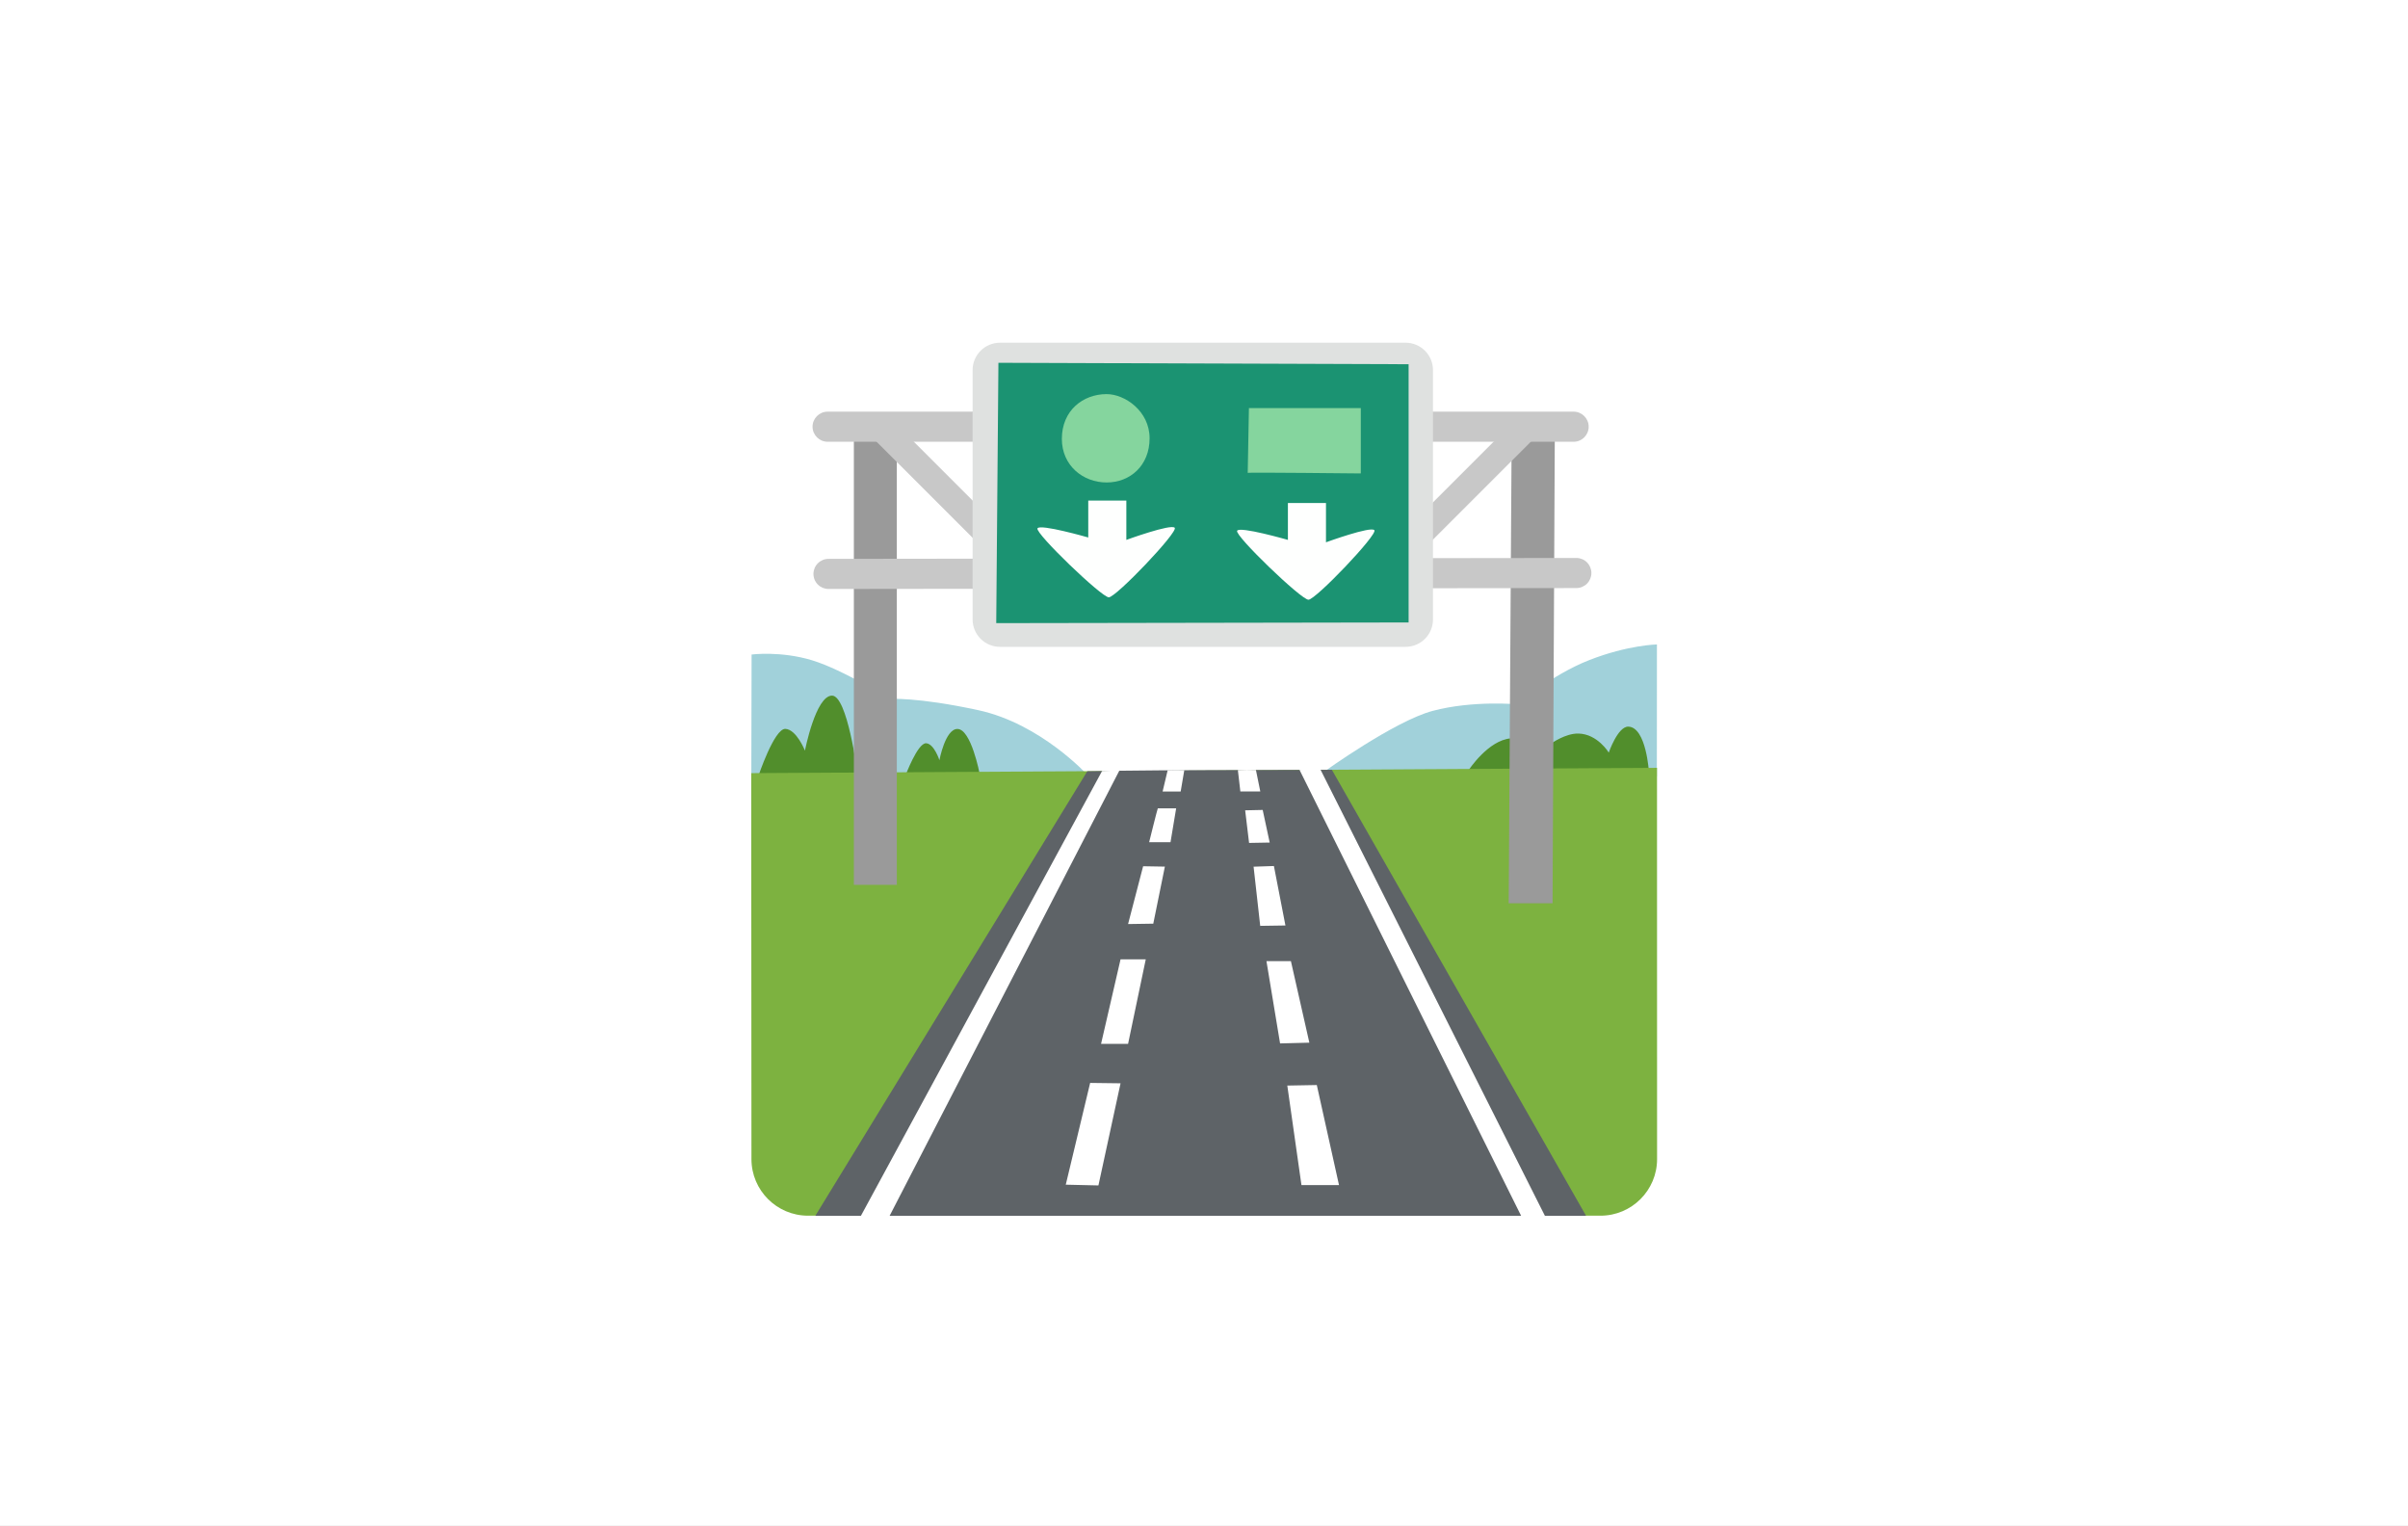
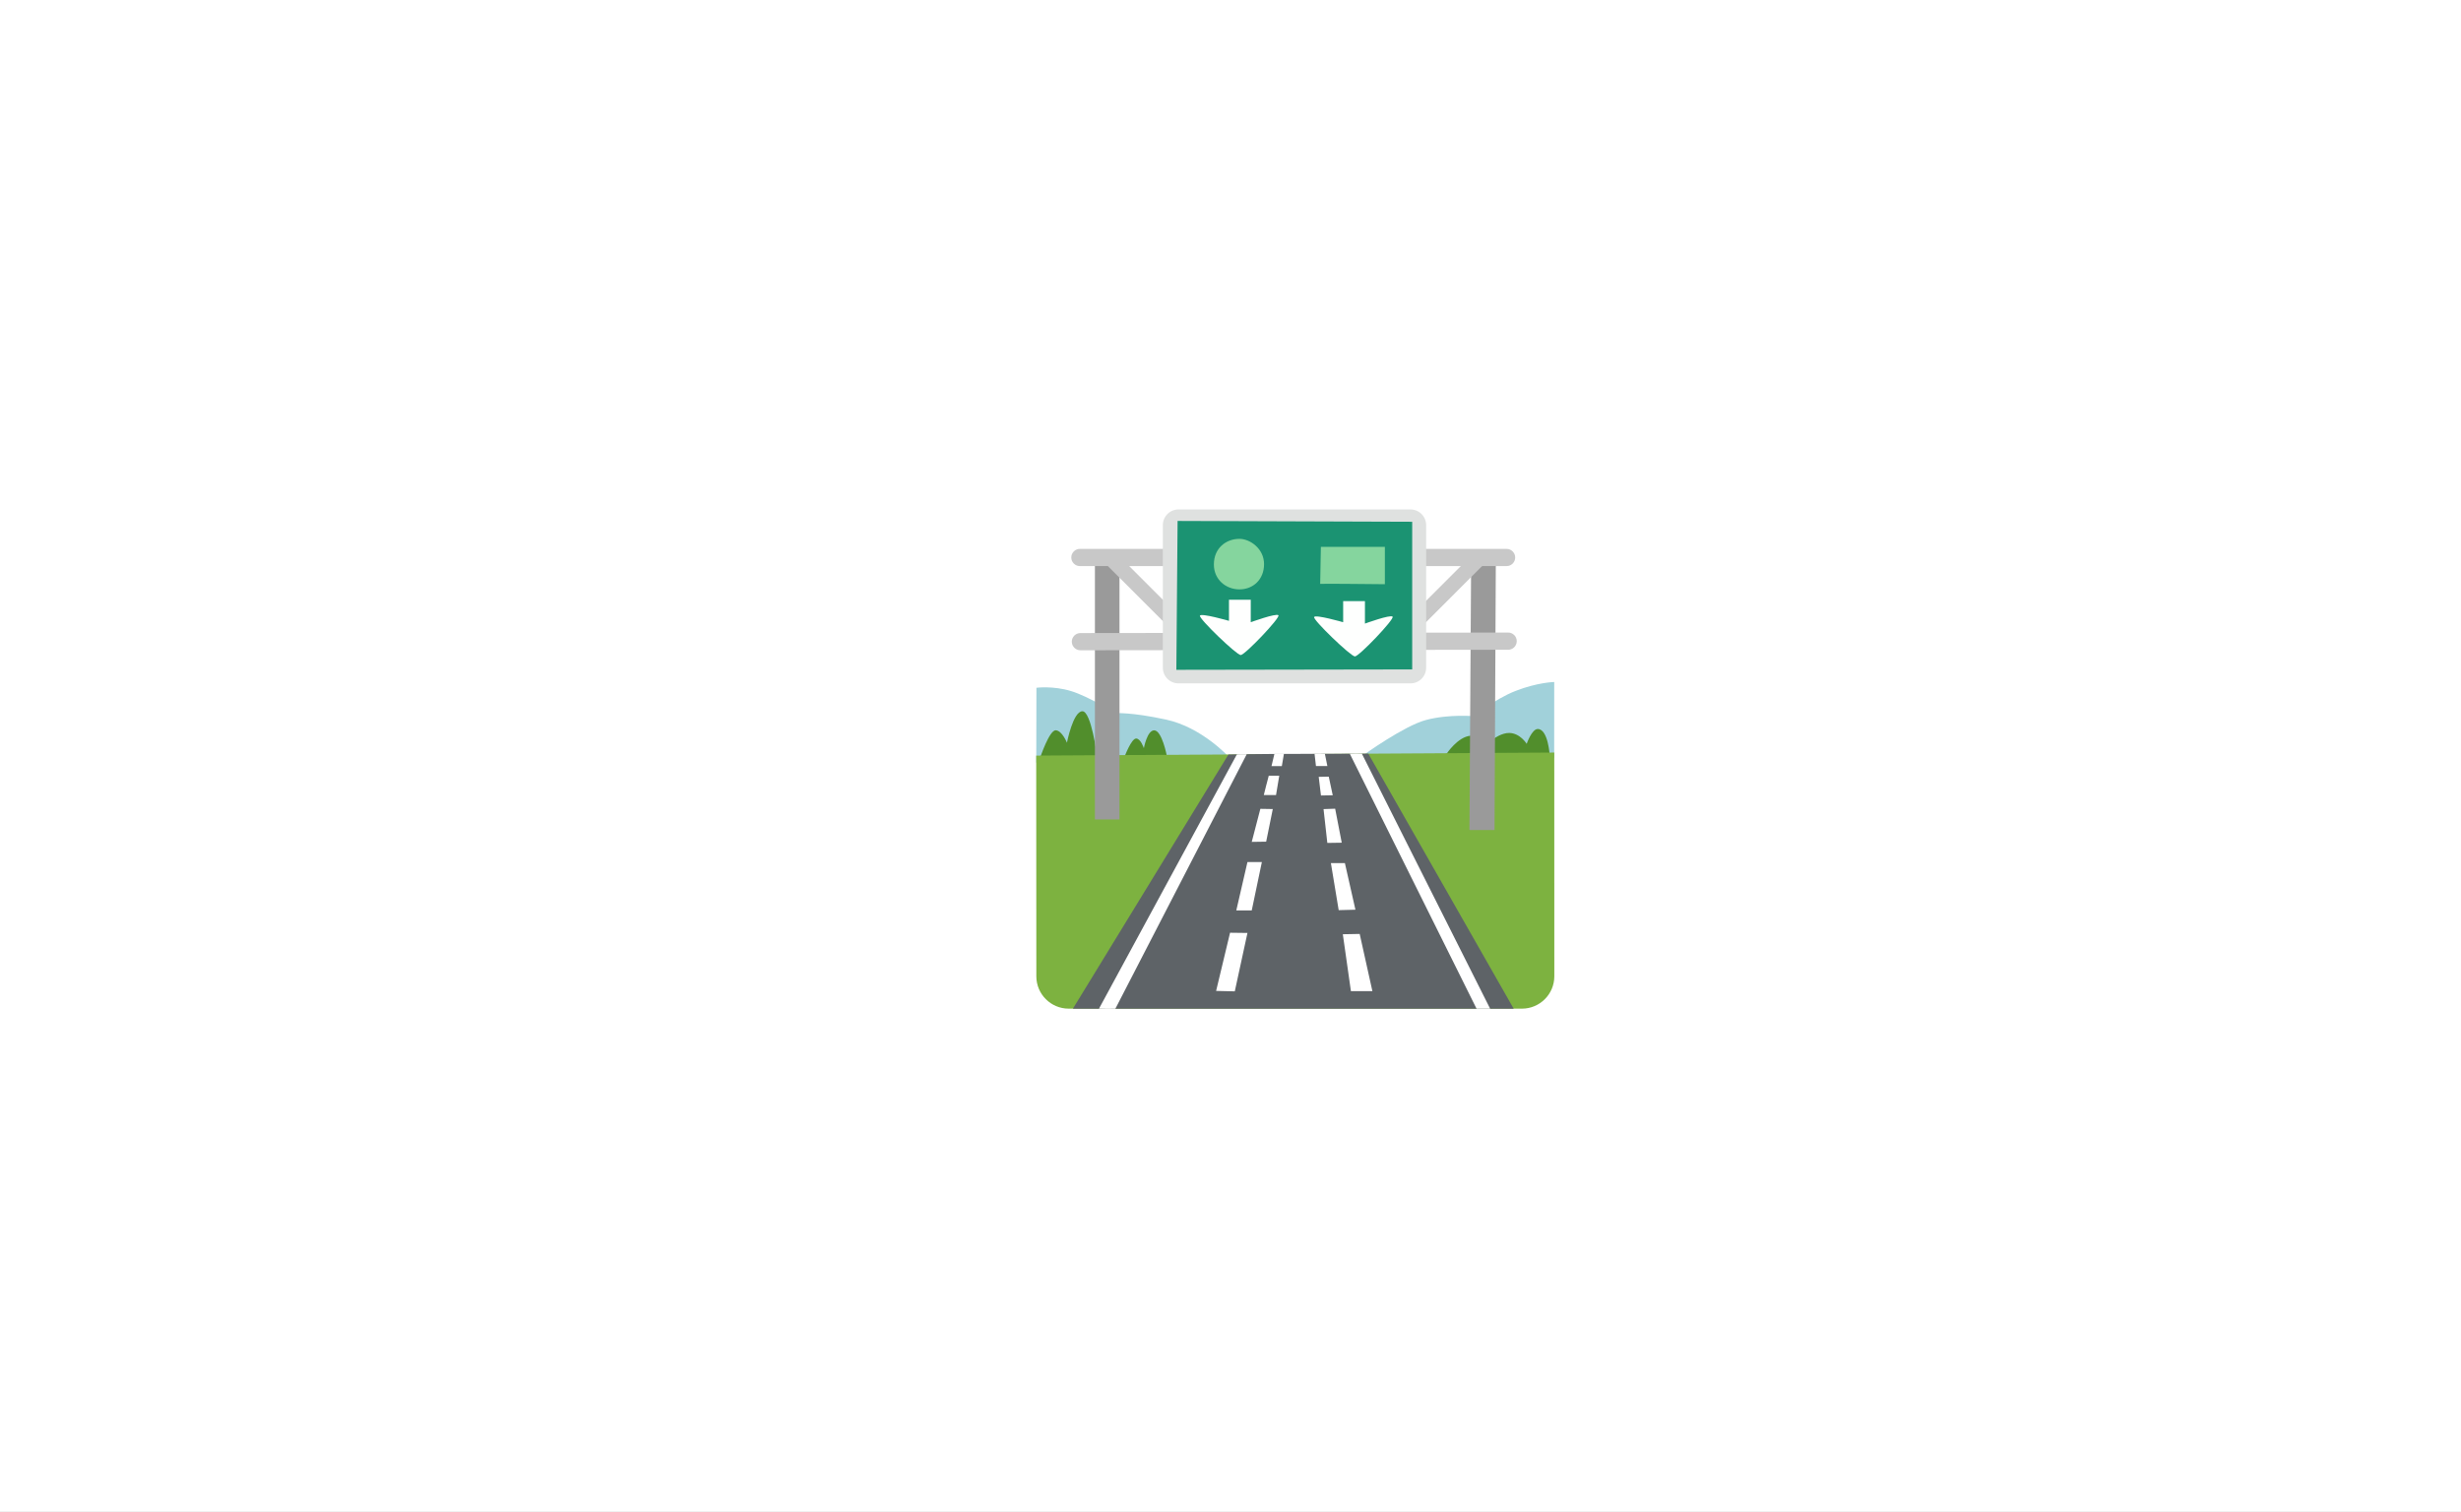
- <svg xmlns="http://www.w3.org/2000/svg" width="300" height="190" viewBox="0 0 300 190" fill="none">
-   <rect width="300" height="190" fill="#FFFFFF" />
-   <path d="M120.159 99.003L135.441 96.491C135.441 96.491 129.647 90.144 121.903 88.466C114.159 86.788 110.813 87.069 110.813 87.069C110.813 87.069 105.094 83.441 101.184 82.25C97.275 81.059 93.638 81.528 93.638 81.528L93.6 97.841L120.159 99.003ZM178.65 100.606L164.963 96.125C164.963 96.125 173.709 89.825 178.481 88.55C183.516 87.21 189.066 87.734 189.066 87.734C189.066 87.734 193.219 84.088 198.019 82.213C202.819 80.338 206.428 80.272 206.428 80.272L206.419 96.716C206.419 96.716 201.666 102.256 201.572 102.125C201.497 101.984 178.65 100.606 178.65 100.606Z" fill="#A1D1DA" />
-   <path d="M182.963 95.938C182.963 95.938 185.4 92.197 188.222 91.972C191.944 91.681 193.238 92.628 193.238 92.628C193.238 92.628 195.019 91.325 196.669 91.372C199.041 91.438 200.428 93.744 200.428 93.744C200.428 93.744 201.553 90.472 202.866 90.51C205.106 90.575 205.434 96.191 205.434 96.191L197.812 99.106L182.963 95.938ZM94.453 96.744C94.453 96.744 96.459 90.725 97.847 90.791C99.234 90.856 100.284 93.5 100.284 93.5C100.284 93.5 101.616 86.647 103.659 86.647C105.572 86.647 106.809 96.21 106.809 96.21L109.584 97.4L112.809 96.603C112.809 96.603 114.328 92.516 115.387 92.581C116.381 92.647 117.038 94.691 117.038 94.691C117.038 94.691 117.759 90.8 119.278 90.8C120.994 90.8 122.053 96.406 122.053 96.406L107.213 101.469L94.453 96.744Z" fill="#518E2C" />
-   <path d="M206.438 95.638L206.447 144.378C206.447 148.269 203.288 151.428 199.397 151.428H100.669C96.778 151.428 93.619 148.269 93.619 144.378L93.591 96.303L206.438 95.638Z" fill="#7DB240" />
-   <path d="M135.459 96.069C135.459 96.069 141.394 95.938 151.238 95.928C160.791 95.919 165.928 95.881 165.928 95.881L197.597 151.438H101.578L135.459 96.069Z" fill="#5E6367" />
-   <path d="M107.259 151.437L137.306 96.031L138.291 96.003H139.444L110.831 151.447L109.144 151.475L107.259 151.437ZM164.522 95.881L163.284 95.862L161.897 95.89L189.506 151.437H192.469L164.522 95.881ZM132.778 147.565L136.847 147.659L139.603 134.937L135.816 134.89L132.778 147.565ZM160.378 135.219L164.053 135.153L166.819 147.612H162.141L160.378 135.219ZM159.478 129.969L163.125 129.875L160.828 119.722H157.781L159.478 129.969ZM142.744 119.497H139.603L137.175 130.025H140.541L142.744 119.497ZM142.416 107.9L145.125 107.947L143.681 115.053L140.541 115.1L142.416 107.9ZM144.244 100.69C144.15 100.925 143.166 104.9 143.166 104.9H145.828L146.531 100.69H144.244ZM144.844 98.59H147.094L147.544 95.937C147.544 95.937 146.719 95.928 146.428 95.928C146.137 95.928 145.472 95.947 145.472 95.947L144.844 98.59ZM154.528 98.581H157.012L156.469 95.909L155.325 95.89L154.219 95.919L154.528 98.581ZM155.128 100.934L157.312 100.887L158.184 104.947L155.616 104.994L155.128 100.934ZM156.178 107.956L158.709 107.872L160.144 115.278L157.003 115.325L156.178 107.956Z" fill="white" />
-   <path d="M106.378 53.947V110.215H111.731V52.925L106.378 53.947ZM187.959 112.512L188.334 53.59L193.706 53.965L193.425 112.512H187.959Z" fill="#9A9A9A" />
-   <path d="M196.06 55.025H103.106C102.075 55.025 101.231 54.181 101.231 53.15C101.231 52.119 102.075 51.275 103.106 51.275H196.05C197.081 51.275 197.925 52.119 197.925 53.15C197.925 54.181 197.091 55.025 196.06 55.025ZM103.219 73.362C102.722 73.362 102.245 73.165 101.893 72.813C101.541 72.462 101.344 71.985 101.344 71.487C101.344 70.99 101.541 70.513 101.893 70.162C102.245 69.81 102.722 69.612 103.219 69.612L196.388 69.5C196.885 69.5 197.362 69.697 197.714 70.049C198.065 70.401 198.263 70.878 198.263 71.375C198.263 71.872 198.065 72.349 197.714 72.701C197.362 73.052 196.885 73.25 196.388 73.25L103.219 73.362Z" fill="#C8C8C8" />
-   <path d="M172.105 68.997L189.115 51.986L191.436 54.306L174.426 71.317L172.105 68.997ZM109.018 54.834L111.338 52.514L128.317 69.492L125.996 71.811L109.018 54.834Z" fill="#C8C8C8" />
-   <path d="M175.116 80.572H124.584C123.679 80.572 122.811 80.212 122.171 79.572C121.531 78.932 121.172 78.064 121.172 77.159V46.1C121.172 45.195 121.531 44.327 122.171 43.687C122.811 43.047 123.679 42.688 124.584 42.688H175.116C176.021 42.688 176.889 43.047 177.529 43.687C178.169 44.327 178.528 45.195 178.528 46.1V77.159C178.528 78.064 178.169 78.932 177.529 79.572C176.889 80.212 176.021 80.572 175.116 80.572Z" fill="#DFE1E0" />
-   <path d="M124.116 77.619L124.388 45.19L175.491 45.369V77.534L124.116 77.619Z" fill="#1B9372" />
-   <path d="M155.447 58.897L155.597 50.835H169.537V58.972C169.537 58.972 155.522 58.822 155.447 58.897ZM132.291 54.669C132.291 57.988 134.925 60.097 137.869 60.097C140.803 60.097 143.222 57.988 143.222 54.594C143.222 51.2 140.137 49.091 137.869 49.091C134.925 49.091 132.291 51.125 132.291 54.669Z" fill="#85D59E" />
-   <path d="M135.581 62.356H140.325V67.25C140.325 67.25 145.903 65.216 146.353 65.741C146.803 66.266 139.041 74.403 138.141 74.403C137.241 74.403 128.944 66.416 129.253 65.816C129.553 65.216 135.581 66.95 135.581 66.95V62.356ZM160.453 62.656H165.197V67.55C165.197 67.55 170.775 65.516 171.225 66.041C171.675 66.566 163.912 74.703 163.012 74.703C162.112 74.703 153.816 66.716 154.125 66.116C154.425 65.516 160.453 67.25 160.453 67.25V62.656Z" fill="#FEFFFE" />
+ <svg xmlns="http://www.w3.org/2000/svg" width="285" height="175" viewBox="0 0 285 175" fill="none">
+   <rect width="285" height="175" fill="white" />
+   <path d="M134.125 88.94L142.25 87.604C142.25 87.604 139.169 84.23 135.052 83.338C130.935 82.446 129.156 82.595 129.156 82.595C129.156 82.595 126.116 80.666 124.037 80.033C121.959 79.4 120.025 79.65 120.025 79.65L120.005 88.322L134.125 88.94ZM165.222 89.793L157.945 87.41C157.945 87.41 162.595 84.061 165.132 83.383C167.809 82.67 170.759 82.949 170.759 82.949C170.759 82.949 172.967 81.01 175.519 80.013C178.071 79.017 179.99 78.982 179.99 78.982L179.985 87.724C179.985 87.724 177.458 90.67 177.408 90.6C177.368 90.525 165.222 89.793 165.222 89.793Z" fill="#A1D1DA" />
+   <path d="M167.515 87.31C167.515 87.31 168.81 85.322 170.311 85.202C172.289 85.047 172.977 85.551 172.977 85.551C172.977 85.551 173.924 84.858 174.801 84.883C176.062 84.918 176.8 86.144 176.8 86.144C176.8 86.144 177.398 84.405 178.096 84.424C179.287 84.459 179.462 87.445 179.462 87.445L175.41 88.995L167.515 87.31ZM120.459 87.739C120.459 87.739 121.525 84.539 122.263 84.574C123 84.609 123.559 86.014 123.559 86.014C123.559 86.014 124.266 82.371 125.353 82.371C126.37 82.371 127.028 87.455 127.028 87.455L128.503 88.088L130.218 87.664C130.218 87.664 131.025 85.491 131.588 85.526C132.117 85.561 132.466 86.647 132.466 86.647C132.466 86.647 132.849 84.579 133.657 84.579C134.569 84.579 135.132 87.56 135.132 87.56L127.242 90.251L120.459 87.739Z" fill="#518E2C" />
+   <path d="M179.995 87.151L180 113.064C180 115.132 178.32 116.812 176.252 116.812H123.763C121.695 116.812 120.015 115.132 120.015 113.064L120 87.505L179.995 87.151Z" fill="#7DB240" />
+   <path d="M142.26 87.38C142.26 87.38 145.415 87.31 150.648 87.305C155.727 87.3 158.458 87.28 158.458 87.28L175.295 116.817H124.247L142.26 87.38Z" fill="#5E6367" />
+   <path d="M127.267 116.817L143.241 87.36L143.765 87.345H144.378L129.166 116.822L128.269 116.837L127.267 116.817ZM157.711 87.28L157.053 87.27L156.315 87.285L170.994 116.817H172.569L157.711 87.28ZM140.834 114.758L142.997 114.808L144.463 108.045L142.449 108.02L140.834 114.758ZM155.508 108.194L157.461 108.159L158.932 114.783H156.445L155.508 108.194ZM155.029 105.403L156.968 105.353L155.747 99.955H154.127L155.029 105.403ZM146.132 99.836H144.463L143.172 105.433H144.961L146.132 99.836ZM145.958 93.67L147.398 93.695L146.631 97.473L144.961 97.498L145.958 93.67ZM146.93 89.837C146.88 89.962 146.357 92.075 146.357 92.075H147.772L148.146 89.837H146.93ZM147.249 88.721H148.445L148.684 87.31C148.684 87.31 148.246 87.305 148.091 87.305C147.937 87.305 147.583 87.315 147.583 87.315L147.249 88.721ZM152.397 88.716H153.718L153.429 87.295L152.821 87.285L152.233 87.3L152.397 88.716ZM152.716 89.967L153.878 89.942L154.341 92.1L152.976 92.125L152.716 89.967ZM153.275 93.7L154.62 93.655L155.383 97.593L153.713 97.618L153.275 93.7Z" fill="white" />
+   <path d="M126.798 64.986V94.901H129.644V64.443L126.798 64.986ZM170.171 96.122L170.37 64.797L173.226 64.996L173.077 96.122H170.171Z" fill="#9A9A9A" />
+   <path d="M174.477 65.559H125.059C124.511 65.559 124.062 65.111 124.062 64.562C124.062 64.014 124.511 63.566 125.059 63.566H174.473C175.021 63.566 175.469 64.014 175.469 64.562C175.469 65.111 175.026 65.559 174.477 65.559ZM125.119 75.308C124.854 75.308 124.601 75.203 124.414 75.016C124.227 74.829 124.122 74.576 124.122 74.311C124.122 74.047 124.227 73.794 124.414 73.607C124.601 73.42 124.854 73.315 125.119 73.315L174.652 73.255C174.916 73.255 175.17 73.36 175.357 73.547C175.544 73.734 175.649 73.987 175.649 74.252C175.649 74.516 175.544 74.77 175.357 74.957C175.17 75.144 174.916 75.249 174.652 75.249L125.119 75.308Z" fill="#C8C8C8" />
+   <path d="M161.742 72.987L170.786 63.943L172.019 65.177L162.976 74.221L161.742 72.987ZM128.202 65.458L129.436 64.224L138.462 73.25L137.228 74.484L128.202 65.458Z" fill="#C8C8C8" />
+   <path d="M163.343 79.141H136.478C135.997 79.141 135.535 78.95 135.195 78.61C134.855 78.27 134.664 77.808 134.664 77.327V60.814C134.664 60.333 134.855 59.872 135.195 59.531C135.535 59.191 135.997 59 136.478 59H163.343C163.824 59 164.285 59.191 164.626 59.531C164.966 59.872 165.157 60.333 165.157 60.814V77.327C165.157 77.808 164.966 78.27 164.626 78.61C164.285 78.95 163.824 79.141 163.343 79.141Z" fill="#DFE1E0" />
+   <path d="M136.229 77.571L136.373 60.331L163.542 60.425V77.526L136.229 77.571Z" fill="#1B9372" />
+   <path d="M152.886 67.618L152.966 63.331H160.377V67.658C160.377 67.658 152.926 67.578 152.886 67.618ZM140.575 65.37C140.575 67.134 141.975 68.256 143.54 68.256C145.101 68.256 146.386 67.134 146.386 65.33C146.386 63.526 144.747 62.404 143.54 62.404C141.975 62.404 140.575 63.486 140.575 65.37Z" fill="#85D59E" />
+   <path d="M142.324 69.457H144.846V72.059C144.846 72.059 147.812 70.977 148.051 71.256C148.29 71.535 144.163 75.862 143.685 75.862C143.207 75.862 138.795 71.615 138.96 71.296C139.119 70.977 142.324 71.899 142.324 71.899V69.457ZM155.547 69.616H158.069V72.218C158.069 72.218 161.035 71.137 161.274 71.416C161.514 71.695 157.387 76.021 156.908 76.021C156.43 76.021 152.019 71.775 152.183 71.456C152.343 71.137 155.547 72.059 155.547 72.059V69.616Z" fill="#FEFFFE" />
</svg>
